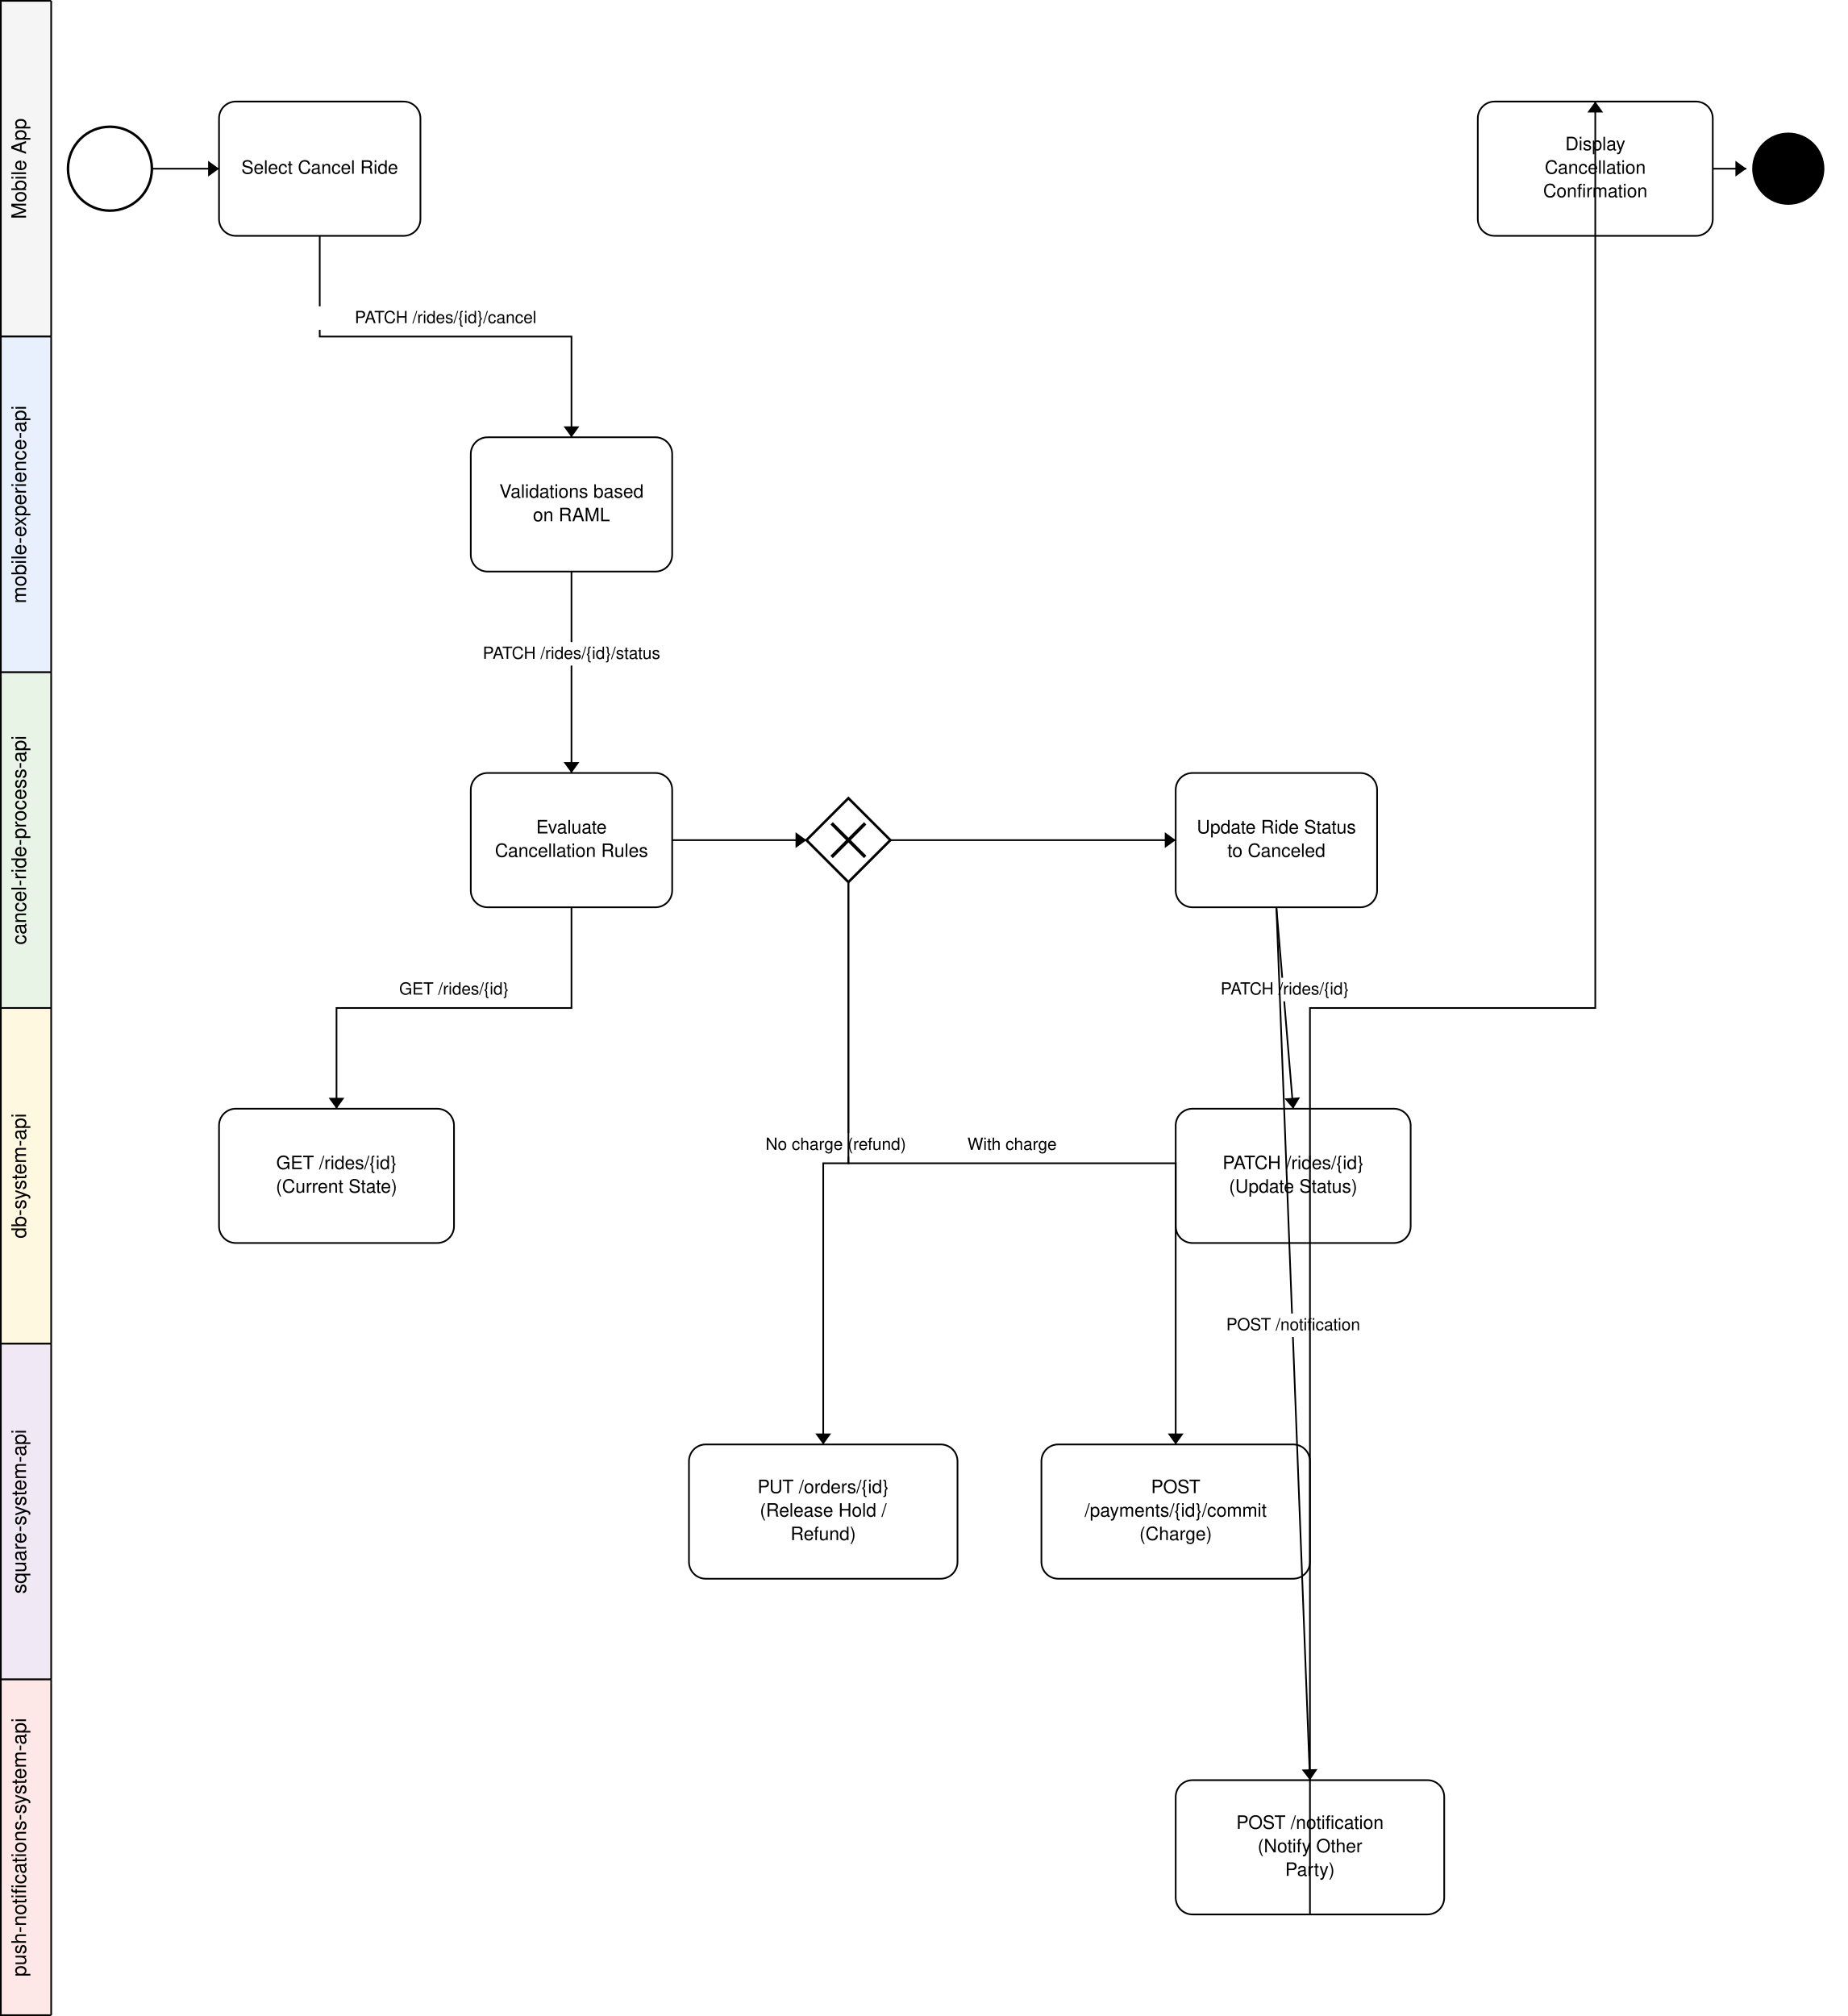
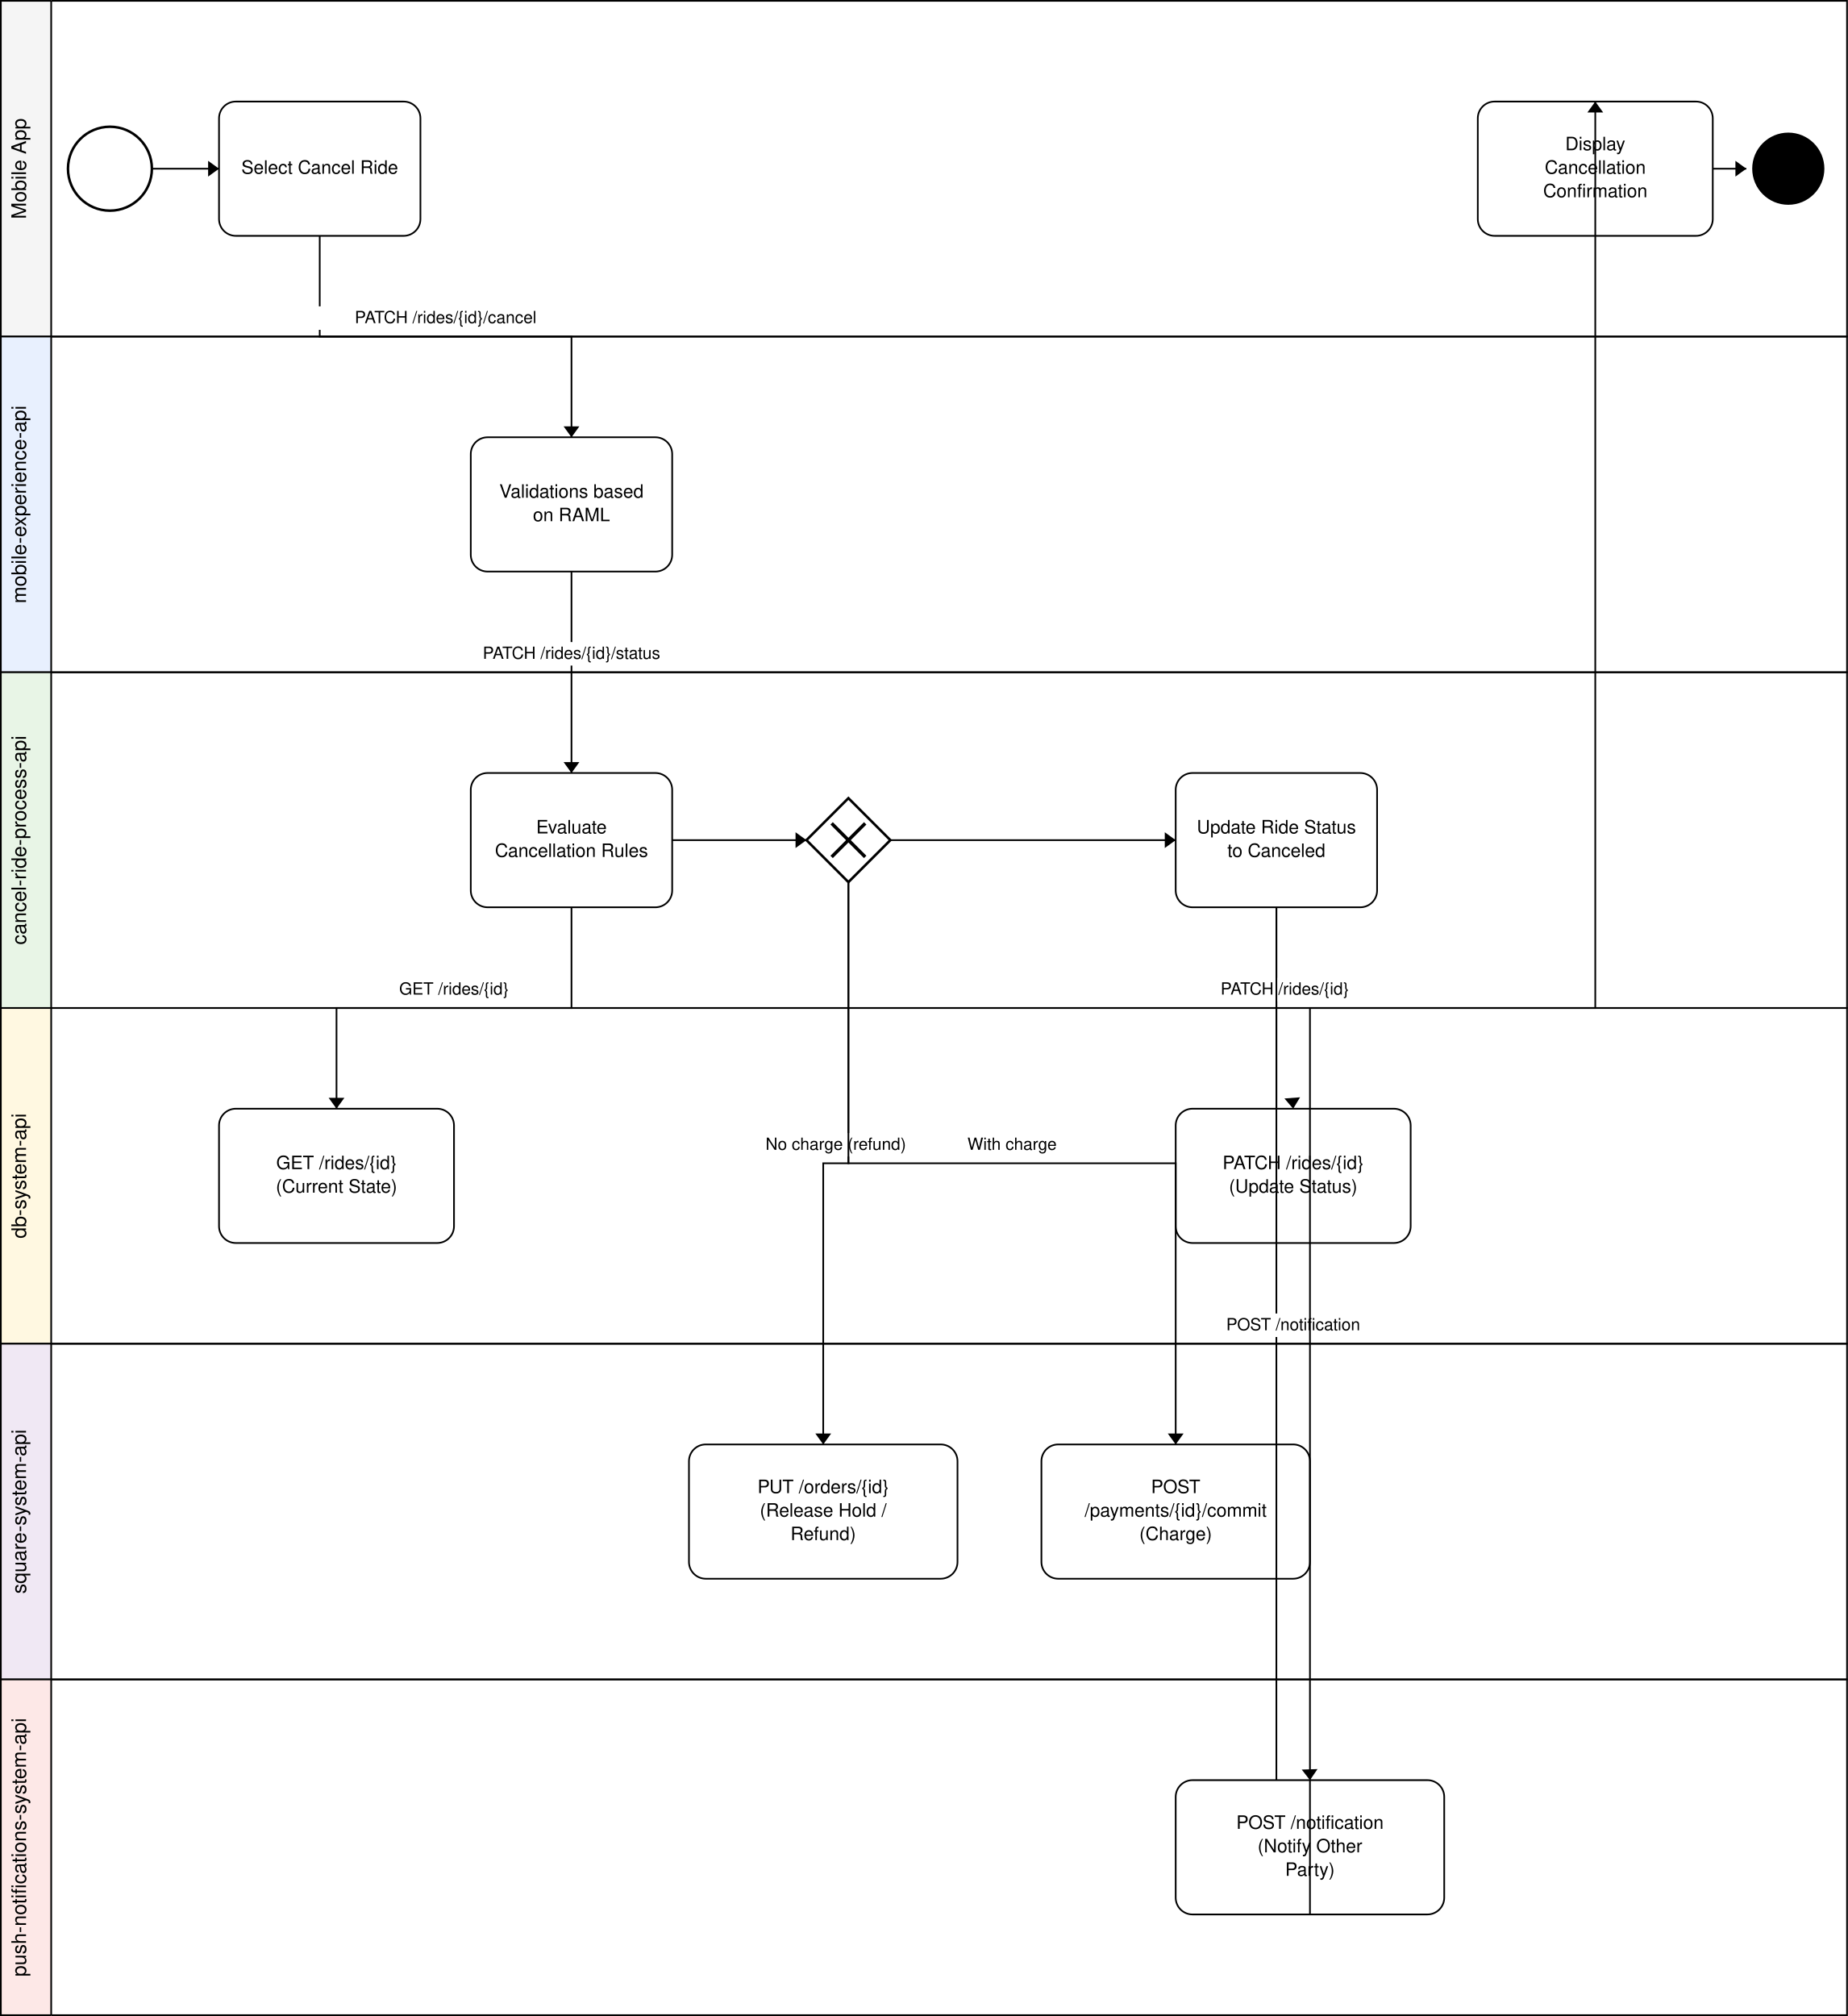
<svg xmlns="http://www.w3.org/2000/svg" version="1.1" width="1101px" height="1201px" viewBox="-0.5 -0.5 1101 1201" content="&lt;mxfile host=&quot;app.diagrams.net&quot; agent=&quot;RideXpress-docs&quot; version=&quot;24.5.3&quot; type=&quot;github&quot;&gt;   &lt;diagram name=&quot;Ride Cancellation Flow&quot; id=&quot;diagram-01&quot;&gt;     &lt;mxGraphModel dx=&quot;1652&quot; dy=&quot;1400&quot; grid=&quot;1&quot; gridSize=&quot;10&quot; guides=&quot;1&quot; tooltips=&quot;1&quot; connect=&quot;1&quot; arrows=&quot;1&quot; fold=&quot;1&quot; page=&quot;1&quot; pageScale=&quot;1&quot; pageWidth=&quot;1100&quot; pageHeight=&quot;1200&quot; math=&quot;0&quot; shadow=&quot;0&quot;&gt;       &lt;root&gt;         &lt;mxCell id=&quot;0&quot; /&gt;         &lt;mxCell id=&quot;1&quot; parent=&quot;0&quot; /&gt;         &lt;mxCell id=&quot;L1&quot; value=&quot;Mobile App&quot; style=&quot;swimlane;horizontal=0;whiteSpace=wrap;html=1;&quot; parent=&quot;1&quot; vertex=&quot;1&quot;&gt;           &lt;mxGeometry y=&quot;0&quot; width=&quot;1100&quot; height=&quot;200&quot; as=&quot;geometry&quot; /&gt;         &lt;/mxCell&gt;         &lt;mxCell id=&quot;L2&quot; value=&quot;mobile-experience-api&quot; style=&quot;swimlane;horizontal=0;whiteSpace=wrap;html=1;&quot; parent=&quot;1&quot; vertex=&quot;1&quot;&gt;           &lt;mxGeometry y=&quot;200&quot; width=&quot;1100&quot; height=&quot;200&quot; as=&quot;geometry&quot; /&gt;         &lt;/mxCell&gt;         &lt;mxCell id=&quot;L3&quot; value=&quot;cancel-ride-process-api&quot; style=&quot;swimlane;horizontal=0;whiteSpace=wrap;html=1;&quot; parent=&quot;1&quot; vertex=&quot;1&quot;&gt;           &lt;mxGeometry y=&quot;400&quot; width=&quot;1100&quot; height=&quot;200&quot; as=&quot;geometry&quot; /&gt;         &lt;/mxCell&gt;         &lt;mxCell id=&quot;L4&quot; value=&quot;db-system-api&quot; style=&quot;swimlane;horizontal=0;whiteSpace=wrap;html=1;&quot; parent=&quot;1&quot; vertex=&quot;1&quot;&gt;           &lt;mxGeometry y=&quot;600&quot; width=&quot;1100&quot; height=&quot;200&quot; as=&quot;geometry&quot; /&gt;         &lt;/mxCell&gt;         &lt;mxCell id=&quot;L5&quot; value=&quot;square-system-api&quot; style=&quot;swimlane;horizontal=0;whiteSpace=wrap;html=1;&quot; parent=&quot;1&quot; vertex=&quot;1&quot;&gt;           &lt;mxGeometry y=&quot;800&quot; width=&quot;1100&quot; height=&quot;200&quot; as=&quot;geometry&quot; /&gt;         &lt;/mxCell&gt;         &lt;mxCell id=&quot;L6&quot; value=&quot;push-notifications-system-api&quot; style=&quot;swimlane;horizontal=0;whiteSpace=wrap;html=1;&quot; parent=&quot;1&quot; vertex=&quot;1&quot;&gt;           &lt;mxGeometry y=&quot;1000&quot; width=&quot;1100&quot; height=&quot;200&quot; as=&quot;geometry&quot; /&gt;         &lt;/mxCell&gt;         &lt;mxCell id=&quot;start&quot; style=&quot;points=[[0.145,0.145,0],[0.5,0,0],[0.855,0.145,0],[1,0.5,0],[0.855,0.855,0],[0.5,1,0],[0.145,0.855,0],[0,0.5,0]];shape=mxgraph.bpmn.event;html=1;verticalLabelPosition=bottom;labelBackgroundColor=#ffffff;verticalAlign=top;align=center;perimeter=ellipsePerimeter;outlineConnect=0;aspect=fixed;outline=standard;symbol=general;&quot; parent=&quot;L1&quot; vertex=&quot;1&quot;&gt;           &lt;mxGeometry x=&quot;40&quot; y=&quot;75&quot; width=&quot;50&quot; height=&quot;50&quot; as=&quot;geometry&quot; /&gt;         &lt;/mxCell&gt;         &lt;mxCell id=&quot;t1&quot; value=&quot;Select Cancel Ride&quot; style=&quot;points=[[0.25,0,0],[0.5,0,0],[0.75,0,0],[1,0.25,0],[1,0.5,0],[1,0.75,0],[0.75,1,0],[0.5,1,0],[0.25,1,0],[0,0.75,0],[0,0.5,0],[0,0.25,0]];shape=mxgraph.bpmn.task;whiteSpace=wrap;rectStyle=rounded;size=10;html=1;container=1;expand=0;collapsible=0;taskMarker=abstract;&quot; parent=&quot;L1&quot; vertex=&quot;1&quot;&gt;           &lt;mxGeometry x=&quot;130&quot; y=&quot;60&quot; width=&quot;120&quot; height=&quot;80&quot; as=&quot;geometry&quot; /&gt;         &lt;/mxCell&gt;         &lt;mxCell id=&quot;t_conf&quot; value=&quot;Display Cancellation Confirmation&quot; style=&quot;points=[[0.25,0,0],[0.5,0,0],[0.75,0,0],[1,0.25,0],[1,0.5,0],[1,0.75,0],[0.75,1,0],[0.5,1,0],[0.25,1,0],[0,0.75,0],[0,0.5,0],[0,0.25,0]];shape=mxgraph.bpmn.task;whiteSpace=wrap;rectStyle=rounded;size=10;html=1;container=1;expand=0;collapsible=0;taskMarker=abstract;&quot; parent=&quot;L1&quot; vertex=&quot;1&quot;&gt;           &lt;mxGeometry x=&quot;880&quot; y=&quot;60&quot; width=&quot;140&quot; height=&quot;80&quot; as=&quot;geometry&quot; /&gt;         &lt;/mxCell&gt;         &lt;mxCell id=&quot;end&quot; style=&quot;ellipse;whiteSpace=wrap;html=1;aspect=fixed;fillColor=#000000;&quot; parent=&quot;L1&quot; vertex=&quot;1&quot;&gt;           &lt;mxGeometry x=&quot;1040&quot; y=&quot;75&quot; width=&quot;50&quot; height=&quot;50&quot; as=&quot;geometry&quot; /&gt;         &lt;/mxCell&gt;         &lt;mxCell id=&quot;t2&quot; value=&quot;Validations based on RAML&quot; style=&quot;points=[[0.25,0,0],[0.5,0,0],[0.75,0,0],[1,0.25,0],[1,0.5,0],[1,0.75,0],[0.75,1,0],[0.5,1,0],[0.25,1,0],[0,0.75,0],[0,0.5,0],[0,0.25,0]];shape=mxgraph.bpmn.task;whiteSpace=wrap;rectStyle=rounded;size=10;html=1;container=1;expand=0;collapsible=0;taskMarker=abstract;&quot; parent=&quot;L2&quot; vertex=&quot;1&quot;&gt;           &lt;mxGeometry x=&quot;280&quot; y=&quot;60&quot; width=&quot;120&quot; height=&quot;80&quot; as=&quot;geometry&quot; /&gt;         &lt;/mxCell&gt;         &lt;mxCell id=&quot;t3&quot; value=&quot;Evaluate Cancellation Rules&quot; style=&quot;points=[[0.25,0,0],[0.5,0,0],[0.75,0,0],[1,0.25,0],[1,0.5,0],[1,0.75,0],[0.75,1,0],[0.5,1,0],[0.25,1,0],[0,0.75,0],[0,0.5,0],[0,0.25,0]];shape=mxgraph.bpmn.task;whiteSpace=wrap;rectStyle=rounded;size=10;html=1;container=1;expand=0;collapsible=0;taskMarker=abstract;&quot; parent=&quot;L3&quot; vertex=&quot;1&quot;&gt;           &lt;mxGeometry x=&quot;280&quot; y=&quot;60&quot; width=&quot;120&quot; height=&quot;80&quot; as=&quot;geometry&quot; /&gt;         &lt;/mxCell&gt;         &lt;mxCell id=&quot;t3b&quot; value=&quot;Update Ride Status to Canceled&quot; style=&quot;points=[[0.25,0,0],[0.5,0,0],[0.75,0,0],[1,0.25,0],[1,0.5,0],[1,0.75,0],[0.75,1,0],[0.5,1,0],[0.25,1,0],[0,0.75,0],[0,0.5,0],[0,0.25,0]];shape=mxgraph.bpmn.task;whiteSpace=wrap;rectStyle=rounded;size=10;html=1;container=1;expand=0;collapsible=0;taskMarker=abstract;&quot; parent=&quot;L3&quot; vertex=&quot;1&quot;&gt;           &lt;mxGeometry x=&quot;700&quot; y=&quot;60&quot; width=&quot;120&quot; height=&quot;80&quot; as=&quot;geometry&quot; /&gt;         &lt;/mxCell&gt;         &lt;mxCell id=&quot;t4&quot; value=&quot;GET /rides/{id} (Current State)&quot; style=&quot;points=[[0.25,0,0],[0.5,0,0],[0.75,0,0],[1,0.25,0],[1,0.5,0],[1,0.75,0],[0.75,1,0],[0.5,1,0],[0.25,1,0],[0,0.75,0],[0,0.5,0],[0,0.25,0]];shape=mxgraph.bpmn.task;whiteSpace=wrap;rectStyle=rounded;size=10;html=1;container=1;expand=0;collapsible=0;taskMarker=abstract;&quot; parent=&quot;L4&quot; vertex=&quot;1&quot;&gt;           &lt;mxGeometry x=&quot;130&quot; y=&quot;60&quot; width=&quot;140&quot; height=&quot;80&quot; as=&quot;geometry&quot; /&gt;         &lt;/mxCell&gt;         &lt;mxCell id=&quot;t4b&quot; value=&quot;PATCH /rides/{id} (Update Status)&quot; style=&quot;points=[[0.25,0,0],[0.5,0,0],[0.75,0,0],[1,0.25,0],[1,0.5,0],[1,0.75,0],[0.75,1,0],[0.5,1,0],[0.25,1,0],[0,0.75,0],[0,0.5,0],[0,0.25,0]];shape=mxgraph.bpmn.task;whiteSpace=wrap;rectStyle=rounded;size=10;html=1;container=1;expand=0;collapsible=0;taskMarker=abstract;&quot; parent=&quot;L4&quot; vertex=&quot;1&quot;&gt;           &lt;mxGeometry x=&quot;700&quot; y=&quot;60&quot; width=&quot;140&quot; height=&quot;80&quot; as=&quot;geometry&quot; /&gt;         &lt;/mxCell&gt;         &lt;mxCell id=&quot;gw1&quot; value=&quot;Charge?&quot; style=&quot;points=[[0.25,0,0],[0.5,0,0],[0.75,0,0],[1,0.25,0],[1,0.5,0],[1,0.75,0],[0.75,1,0],[0.5,1,0],[0.25,1,0],[0,0.75,0],[0,0.5,0],[0,0.25,0]];shape=mxgraph.bpmn.gateway2;html=1;verticalLabelPosition=bottom;labelBackgroundColor=#ffffff;verticalAlign=top;align=center;perimeter=rhombusPerimeter;outlineConnect=0;outline=exclusive;symbol=exclusive;&quot; parent=&quot;L3&quot; vertex=&quot;1&quot;&gt;           &lt;mxGeometry x=&quot;480&quot; y=&quot;75&quot; width=&quot;50&quot; height=&quot;50&quot; as=&quot;geometry&quot; /&gt;         &lt;/mxCell&gt;         &lt;mxCell id=&quot;t5a&quot; value=&quot;PUT /orders/{id} (Release Hold / Refund)&quot; style=&quot;points=[[0.25,0,0],[0.5,0,0],[0.75,0,0],[1,0.25,0],[1,0.5,0],[1,0.75,0],[0.75,1,0],[0.5,1,0],[0.25,1,0],[0,0.75,0],[0,0.5,0],[0,0.25,0]];shape=mxgraph.bpmn.task;whiteSpace=wrap;rectStyle=rounded;size=10;html=1;container=1;expand=0;collapsible=0;taskMarker=abstract;&quot; parent=&quot;L5&quot; vertex=&quot;1&quot;&gt;           &lt;mxGeometry x=&quot;410&quot; y=&quot;60&quot; width=&quot;160&quot; height=&quot;80&quot; as=&quot;geometry&quot; /&gt;         &lt;/mxCell&gt;         &lt;mxCell id=&quot;t5b&quot; value=&quot;POST /payments/{id}/commit (Charge)&quot; style=&quot;points=[[0.25,0,0],[0.5,0,0],[0.75,0,0],[1,0.25,0],[1,0.5,0],[1,0.75,0],[0.75,1,0],[0.5,1,0],[0.25,1,0],[0,0.75,0],[0,0.5,0],[0,0.25,0]];shape=mxgraph.bpmn.task;whiteSpace=wrap;rectStyle=rounded;size=10;html=1;container=1;expand=0;collapsible=0;taskMarker=abstract;&quot; parent=&quot;L5&quot; vertex=&quot;1&quot;&gt;           &lt;mxGeometry x=&quot;620&quot; y=&quot;60&quot; width=&quot;160&quot; height=&quot;80&quot; as=&quot;geometry&quot; /&gt;         &lt;/mxCell&gt;         &lt;mxCell id=&quot;t6&quot; value=&quot;POST /notification (Notify Other Party)&quot; style=&quot;points=[[0.25,0,0],[0.5,0,0],[0.75,0,0],[1,0.25,0],[1,0.5,0],[1,0.75,0],[0.75,1,0],[0.5,1,0],[0.25,1,0],[0,0.75,0],[0,0.5,0],[0,0.25,0]];shape=mxgraph.bpmn.task;whiteSpace=wrap;rectStyle=rounded;size=10;html=1;container=1;expand=0;collapsible=0;taskMarker=abstract;&quot; parent=&quot;L6&quot; vertex=&quot;1&quot;&gt;           &lt;mxGeometry x=&quot;700&quot; y=&quot;60&quot; width=&quot;160&quot; height=&quot;80&quot; as=&quot;geometry&quot; /&gt;         &lt;/mxCell&gt;         &lt;mxCell id=&quot;e1&quot; style=&quot;edgeStyle=orthogonalEdgeStyle;rounded=0;orthogonalLoop=1;jettySize=auto;html=1;&quot; parent=&quot;1&quot; edge=&quot;1&quot; source=&quot;start&quot; target=&quot;t1&quot;&gt;           &lt;mxGeometry relative=&quot;1&quot; as=&quot;geometry&quot; /&gt;         &lt;/mxCell&gt;         &lt;mxCell id=&quot;e2&quot; style=&quot;edgeStyle=orthogonalEdgeStyle;rounded=0;orthogonalLoop=1;jettySize=auto;html=1;&quot; parent=&quot;1&quot; edge=&quot;1&quot; source=&quot;t1&quot; target=&quot;t2&quot;&gt;           &lt;mxGeometry relative=&quot;1&quot; as=&quot;geometry&quot; /&gt;         &lt;/mxCell&gt;         &lt;mxCell id=&quot;e2_l&quot; value=&quot;PATCH /rides/{id}/cancel&quot; style=&quot;edgeLabel;html=1;align=center;verticalAlign=middle;resizable=0;points=[];&quot; parent=&quot;e2&quot; vertex=&quot;1&quot;&gt;           &lt;mxGeometry relative=&quot;1&quot; as=&quot;geometry&quot; /&gt;             &lt;mxPoint as=&quot;offset&quot; /&gt;         &lt;/mxCell&gt;         &lt;mxCell id=&quot;e3&quot; style=&quot;edgeStyle=orthogonalEdgeStyle;rounded=0;orthogonalLoop=1;jettySize=auto;html=1;&quot; parent=&quot;1&quot; edge=&quot;1&quot; source=&quot;t2&quot; target=&quot;t3&quot;&gt;           &lt;mxGeometry relative=&quot;1&quot; as=&quot;geometry&quot; /&gt;         &lt;/mxCell&gt;         &lt;mxCell id=&quot;e3_l&quot; value=&quot;PATCH /rides/{id}/status&quot; style=&quot;edgeLabel;html=1;align=center;verticalAlign=middle;resizable=0;points=[];&quot; parent=&quot;e3&quot; vertex=&quot;1&quot;&gt;           &lt;mxGeometry relative=&quot;1&quot; as=&quot;geometry&quot; /&gt;             &lt;mxPoint as=&quot;offset&quot; /&gt;         &lt;/mxCell&gt;         &lt;mxCell id=&quot;e_db1&quot; style=&quot;edgeStyle=orthogonalEdgeStyle;rounded=0;orthogonalLoop=1;jettySize=auto;html=1;&quot; parent=&quot;1&quot; edge=&quot;1&quot; source=&quot;t3&quot; target=&quot;t4&quot;&gt;           &lt;mxGeometry relative=&quot;1&quot; as=&quot;geometry&quot; /&gt;         &lt;/mxCell&gt;         &lt;mxCell id=&quot;e_db1_l&quot; value=&quot;GET /rides/{id}&quot; style=&quot;edgeLabel;html=1;align=center;verticalAlign=middle;resizable=0;points=[];&quot; parent=&quot;e_db1&quot; vertex=&quot;1&quot;&gt;           &lt;mxGeometry relative=&quot;1&quot; as=&quot;geometry&quot; /&gt;             &lt;mxPoint as=&quot;offset&quot; /&gt;         &lt;/mxCell&gt;         &lt;mxCell id=&quot;e_gw&quot; style=&quot;edgeStyle=orthogonalEdgeStyle;rounded=0;orthogonalLoop=1;jettySize=auto;html=1;&quot; parent=&quot;1&quot; edge=&quot;1&quot; source=&quot;t3&quot; target=&quot;gw1&quot;&gt;           &lt;mxGeometry relative=&quot;1&quot; as=&quot;geometry&quot; /&gt;         &lt;/mxCell&gt;         &lt;mxCell id=&quot;e_no&quot; style=&quot;edgeStyle=orthogonalEdgeStyle;rounded=0;orthogonalLoop=1;jettySize=auto;html=1;&quot; parent=&quot;1&quot; edge=&quot;1&quot; source=&quot;gw1&quot; target=&quot;t5a&quot;&gt;           &lt;mxGeometry relative=&quot;1&quot; as=&quot;geometry&quot; /&gt;         &lt;/mxCell&gt;         &lt;mxCell id=&quot;e_no_l&quot; value=&quot;No charge (refund)&quot; style=&quot;edgeLabel;html=1;align=center;verticalAlign=middle;resizable=0;points=[];&quot; parent=&quot;e_no&quot; vertex=&quot;1&quot;&gt;           &lt;mxGeometry relative=&quot;1&quot; as=&quot;geometry&quot; /&gt;             &lt;mxPoint as=&quot;offset&quot; /&gt;         &lt;/mxCell&gt;         &lt;mxCell id=&quot;e_yes&quot; style=&quot;edgeStyle=orthogonalEdgeStyle;rounded=0;orthogonalLoop=1;jettySize=auto;html=1;&quot; parent=&quot;1&quot; edge=&quot;1&quot; source=&quot;gw1&quot; target=&quot;t5b&quot;&gt;           &lt;mxGeometry relative=&quot;1&quot; as=&quot;geometry&quot; /&gt;         &lt;/mxCell&gt;         &lt;mxCell id=&quot;e_yes_l&quot; value=&quot;With charge&quot; style=&quot;edgeLabel;html=1;align=center;verticalAlign=middle;resizable=0;points=[];&quot; parent=&quot;e_yes&quot; vertex=&quot;1&quot;&gt;           &lt;mxGeometry relative=&quot;1&quot; as=&quot;geometry&quot; /&gt;             &lt;mxPoint as=&quot;offset&quot; /&gt;         &lt;/mxCell&gt;         &lt;mxCell id=&quot;e_upd&quot; style=&quot;edgeStyle=orthogonalEdgeStyle;rounded=0;orthogonalLoop=1;jettySize=auto;html=1;&quot; parent=&quot;1&quot; edge=&quot;1&quot; source=&quot;gw1&quot; target=&quot;t3b&quot;&gt;           &lt;mxGeometry relative=&quot;1&quot; as=&quot;geometry&quot; /&gt;         &lt;/mxCell&gt;         &lt;mxCell id=&quot;e_upd2&quot; style=&quot;edgeStyle=orthogonalEdgeStyle;rounded=0;orthogonalLoop=1;jettySize=auto;html=1;&quot; parent=&quot;1&quot; edge=&quot;1&quot; source=&quot;t3b&quot; target=&quot;t4b&quot;&gt;           &lt;mxGeometry relative=&quot;1&quot; as=&quot;geometry&quot; /&gt;         &lt;/mxCell&gt;         &lt;mxCell id=&quot;e_upd2_l&quot; value=&quot;PATCH /rides/{id}&quot; style=&quot;edgeLabel;html=1;align=center;verticalAlign=middle;resizable=0;points=[];&quot; parent=&quot;e_upd2&quot; vertex=&quot;1&quot;&gt;           &lt;mxGeometry relative=&quot;1&quot; as=&quot;geometry&quot; /&gt;             &lt;mxPoint as=&quot;offset&quot; /&gt;         &lt;/mxCell&gt;         &lt;mxCell id=&quot;e_notify&quot; style=&quot;edgeStyle=orthogonalEdgeStyle;rounded=0;orthogonalLoop=1;jettySize=auto;html=1;&quot; parent=&quot;1&quot; edge=&quot;1&quot; source=&quot;t3b&quot; target=&quot;t6&quot;&gt;           &lt;mxGeometry relative=&quot;1&quot; as=&quot;geometry&quot; /&gt;         &lt;/mxCell&gt;         &lt;mxCell id=&quot;e_notify_l&quot; value=&quot;POST /notification&quot; style=&quot;edgeLabel;html=1;align=center;verticalAlign=middle;resizable=0;points=[];&quot; parent=&quot;e_notify&quot; vertex=&quot;1&quot;&gt;           &lt;mxGeometry relative=&quot;1&quot; as=&quot;geometry&quot; /&gt;             &lt;mxPoint as=&quot;offset&quot; /&gt;         &lt;/mxCell&gt;         &lt;mxCell id=&quot;e_conf&quot; style=&quot;edgeStyle=orthogonalEdgeStyle;rounded=0;orthogonalLoop=1;jettySize=auto;html=1;&quot; parent=&quot;1&quot; edge=&quot;1&quot; source=&quot;t6&quot; target=&quot;t_conf&quot;&gt;           &lt;mxGeometry relative=&quot;1&quot; as=&quot;geometry&quot; /&gt;         &lt;/mxCell&gt;         &lt;mxCell id=&quot;e_end&quot; style=&quot;edgeStyle=orthogonalEdgeStyle;rounded=0;orthogonalLoop=1;jettySize=auto;html=1;&quot; parent=&quot;1&quot; edge=&quot;1&quot; source=&quot;t_conf&quot; target=&quot;end&quot;&gt;           &lt;mxGeometry relative=&quot;1&quot; as=&quot;geometry&quot; /&gt;         &lt;/mxCell&gt;       &lt;/root&gt;     &lt;/mxGraphModel&gt;   &lt;/diagram&gt; &lt;/mxfile&gt;" style="background-color: rgb(255, 255, 255);">
  <defs />
  <g>
    <path d="M 30 0 L 0 0 L 0 200 L 30 200" fill="#f5f5f5" stroke="rgb(0, 0, 0)" stroke-miterlimit="10" pointer-events="all" />
-     <path d="30 0 L 1100 0 L 1100 200 L 30 200" fill="none" stroke="rgb(0, 0, 0)" stroke-miterlimit="10" pointer-events="none" />
+     <path d="M 30 0 L 1100 0 L 1100 200 L 30 200" fill="none" stroke="rgb(0, 0, 0)" stroke-miterlimit="10" pointer-events="none" />
    <path d="M 30 0 L 30 200" fill="none" stroke="rgb(0, 0, 0)" stroke-miterlimit="10" pointer-events="none" />
    <g transform="translate(15,100)">
      <text text-anchor="middle" font-family="Helvetica" font-size="12" transform="rotate(-90)" fill="rgb(0,0,0)">Mobile App</text>
    </g>
    <path d="M 30 200 L 0 200 L 0 400 L 30 400" fill="#e8f0fe" stroke="rgb(0, 0, 0)" stroke-miterlimit="10" pointer-events="all" />
-     <path d="30 200 L 1100 200 L 1100 400 L 30 400" fill="none" stroke="rgb(0, 0, 0)" stroke-miterlimit="10" pointer-events="none" />
+     <path d="M 30 200 L 1100 200 L 1100 400 L 30 400" fill="none" stroke="rgb(0, 0, 0)" stroke-miterlimit="10" pointer-events="none" />
    <path d="M 30 200 L 30 400" fill="none" stroke="rgb(0, 0, 0)" stroke-miterlimit="10" pointer-events="none" />
    <g transform="translate(15,300)">
      <text text-anchor="middle" font-family="Helvetica" font-size="12" transform="rotate(-90)" fill="rgb(0,0,0)">mobile-experience-api</text>
    </g>
    <path d="M 30 400 L 0 400 L 0 600 L 30 600" fill="#e8f5e6" stroke="rgb(0, 0, 0)" stroke-miterlimit="10" pointer-events="all" />
-     <path d="30 400 L 1100 400 L 1100 600 L 30 600" fill="none" stroke="rgb(0, 0, 0)" stroke-miterlimit="10" pointer-events="none" />
+     <path d="M 30 400 L 1100 400 L 1100 600 L 30 600" fill="none" stroke="rgb(0, 0, 0)" stroke-miterlimit="10" pointer-events="none" />
    <path d="M 30 400 L 30 600" fill="none" stroke="rgb(0, 0, 0)" stroke-miterlimit="10" pointer-events="none" />
    <g transform="translate(15,500)">
      <text text-anchor="middle" font-family="Helvetica" font-size="12" transform="rotate(-90)" fill="rgb(0,0,0)">cancel-ride-process-api</text>
    </g>
    <path d="M 30 600 L 0 600 L 0 800 L 30 800" fill="#fff8e1" stroke="rgb(0, 0, 0)" stroke-miterlimit="10" pointer-events="all" />
-     <path d="30 600 L 1100 600 L 1100 800 L 30 800" fill="none" stroke="rgb(0, 0, 0)" stroke-miterlimit="10" pointer-events="none" />
+     <path d="M 30 600 L 1100 600 L 1100 800 L 30 800" fill="none" stroke="rgb(0, 0, 0)" stroke-miterlimit="10" pointer-events="none" />
    <path d="M 30 600 L 30 800" fill="none" stroke="rgb(0, 0, 0)" stroke-miterlimit="10" pointer-events="none" />
    <g transform="translate(15,700)">
      <text text-anchor="middle" font-family="Helvetica" font-size="12" transform="rotate(-90)" fill="rgb(0,0,0)">db-system-api</text>
    </g>
    <path d="M 30 800 L 0 800 L 0 1000 L 30 1000" fill="#f0e8f4" stroke="rgb(0, 0, 0)" stroke-miterlimit="10" pointer-events="all" />
-     <path d="30 800 L 1100 800 L 1100 1000 L 30 1000" fill="none" stroke="rgb(0, 0, 0)" stroke-miterlimit="10" pointer-events="none" />
+     <path d="M 30 800 L 1100 800 L 1100 1000 L 30 1000" fill="none" stroke="rgb(0, 0, 0)" stroke-miterlimit="10" pointer-events="none" />
    <path d="M 30 800 L 30 1000" fill="none" stroke="rgb(0, 0, 0)" stroke-miterlimit="10" pointer-events="none" />
    <g transform="translate(15,900)">
      <text text-anchor="middle" font-family="Helvetica" font-size="12" transform="rotate(-90)" fill="rgb(0,0,0)">square-system-api</text>
    </g>
    <path d="M 30 1000 L 0 1000 L 0 1200 L 30 1200" fill="#fde8e7" stroke="rgb(0, 0, 0)" stroke-miterlimit="10" pointer-events="all" />
-     <path d="30 1000 L 1100 1000 L 1100 1200 L 30 1200" fill="none" stroke="rgb(0, 0, 0)" stroke-miterlimit="10" pointer-events="none" />
+     <path d="M 30 1000 L 1100 1000 L 1100 1200 L 30 1200" fill="none" stroke="rgb(0, 0, 0)" stroke-miterlimit="10" pointer-events="none" />
    <path d="M 30 1000 L 30 1200" fill="none" stroke="rgb(0, 0, 0)" stroke-miterlimit="10" pointer-events="none" />
    <g transform="translate(15,1100)">
      <text text-anchor="middle" font-family="Helvetica" font-size="12" transform="rotate(-90)" fill="rgb(0,0,0)">push-notifications-system-api</text>
    </g>
    <ellipse cx="65" cy="100" rx="25" ry="25" fill="rgb(255, 255, 255)" stroke="rgb(0, 0, 0)" stroke-width="1.5" pointer-events="all" />
    <rect x="130" y="60" width="120" height="80" rx="10" ry="10" fill="rgb(255, 255, 255)" stroke="rgb(0, 0, 0)" stroke-miterlimit="10" pointer-events="all" />
    <text x="190" y="103" text-anchor="middle" font-family="Helvetica" font-size="11" fill="rgb(0,0,0)">Select Cancel Ride</text>
    <rect x="880" y="60" width="140" height="80" rx="10" ry="10" fill="rgb(255, 255, 255)" stroke="rgb(0, 0, 0)" stroke-miterlimit="10" pointer-events="all" />
    <text x="950" y="89" text-anchor="middle" font-family="Helvetica" font-size="11" fill="rgb(0,0,0)">Display</text>
    <text x="950" y="103" text-anchor="middle" font-family="Helvetica" font-size="11" fill="rgb(0,0,0)">Cancellation</text>
    <text x="950" y="117" text-anchor="middle" font-family="Helvetica" font-size="11" fill="rgb(0,0,0)">Confirmation</text>
    <ellipse cx="1065" cy="100" rx="20" ry="20" fill="rgb(0, 0, 0)" stroke="rgb(0, 0, 0)" stroke-width="3" pointer-events="all" />
    <rect x="280" y="260" width="120" height="80" rx="10" ry="10" fill="rgb(255, 255, 255)" stroke="rgb(0, 0, 0)" stroke-miterlimit="10" pointer-events="all" />
    <text x="340" y="296" text-anchor="middle" font-family="Helvetica" font-size="11" fill="rgb(0,0,0)">Validations based</text>
    <text x="340" y="310" text-anchor="middle" font-family="Helvetica" font-size="11" fill="rgb(0,0,0)">on RAML</text>
    <rect x="280" y="460" width="120" height="80" rx="10" ry="10" fill="rgb(255, 255, 255)" stroke="rgb(0, 0, 0)" stroke-miterlimit="10" pointer-events="all" />
    <text x="340" y="496" text-anchor="middle" font-family="Helvetica" font-size="11" fill="rgb(0,0,0)">Evaluate</text>
    <text x="340" y="510" text-anchor="middle" font-family="Helvetica" font-size="11" fill="rgb(0,0,0)">Cancellation Rules</text>
    <rect x="700" y="460" width="120" height="80" rx="10" ry="10" fill="rgb(255, 255, 255)" stroke="rgb(0, 0, 0)" stroke-miterlimit="10" pointer-events="all" />
    <text x="760" y="496" text-anchor="middle" font-family="Helvetica" font-size="11" fill="rgb(0,0,0)">Update Ride Status</text>
    <text x="760" y="510" text-anchor="middle" font-family="Helvetica" font-size="11" fill="rgb(0,0,0)">to Canceled</text>
    <rect x="130" y="660" width="140" height="80" rx="10" ry="10" fill="rgb(255, 255, 255)" stroke="rgb(0, 0, 0)" stroke-miterlimit="10" pointer-events="all" />
    <text x="200" y="696" text-anchor="middle" font-family="Helvetica" font-size="11" fill="rgb(0,0,0)">GET /rides/{id}</text>
    <text x="200" y="710" text-anchor="middle" font-family="Helvetica" font-size="11" fill="rgb(0,0,0)">(Current State)</text>
    <rect x="700" y="660" width="140" height="80" rx="10" ry="10" fill="rgb(255, 255, 255)" stroke="rgb(0, 0, 0)" stroke-miterlimit="10" pointer-events="all" />
    <text x="770" y="696" text-anchor="middle" font-family="Helvetica" font-size="11" fill="rgb(0,0,0)">PATCH /rides/{id}</text>
    <text x="770" y="710" text-anchor="middle" font-family="Helvetica" font-size="11" fill="rgb(0,0,0)">(Update Status)</text>
    <polygon points="505,475 530,500 505,525 480,500" fill="rgb(255, 255, 255)" stroke="rgb(0, 0, 0)" stroke-width="1.5" pointer-events="all" />
    <line x1="495.0" y1="490.0" x2="515.0" y2="510.0" stroke="rgb(0,0,0)" stroke-width="2" />
    <line x1="495.0" y1="510.0" x2="515.0" y2="490.0" stroke="rgb(0,0,0)" stroke-width="2" />
    <rect x="410" y="860" width="160" height="80" rx="10" ry="10" fill="rgb(255, 255, 255)" stroke="rgb(0, 0, 0)" stroke-miterlimit="10" pointer-events="all" />
    <text x="490" y="889" text-anchor="middle" font-family="Helvetica" font-size="11" fill="rgb(0,0,0)">PUT /orders/{id}</text>
    <text x="490" y="903" text-anchor="middle" font-family="Helvetica" font-size="11" fill="rgb(0,0,0)">(Release Hold /</text>
    <text x="490" y="917" text-anchor="middle" font-family="Helvetica" font-size="11" fill="rgb(0,0,0)">Refund)</text>
    <rect x="620" y="860" width="160" height="80" rx="10" ry="10" fill="rgb(255, 255, 255)" stroke="rgb(0, 0, 0)" stroke-miterlimit="10" pointer-events="all" />
    <text x="700" y="889" text-anchor="middle" font-family="Helvetica" font-size="11" fill="rgb(0,0,0)">POST</text>
    <text x="700" y="903" text-anchor="middle" font-family="Helvetica" font-size="11" fill="rgb(0,0,0)">/payments/{id}/commit</text>
    <text x="700" y="917" text-anchor="middle" font-family="Helvetica" font-size="11" fill="rgb(0,0,0)">(Charge)</text>
    <rect x="700" y="1060" width="160" height="80" rx="10" ry="10" fill="rgb(255, 255, 255)" stroke="rgb(0, 0, 0)" stroke-miterlimit="10" pointer-events="all" />
    <text x="780" y="1089" text-anchor="middle" font-family="Helvetica" font-size="11" fill="rgb(0,0,0)">POST /notification</text>
    <text x="780" y="1103" text-anchor="middle" font-family="Helvetica" font-size="11" fill="rgb(0,0,0)">(Notify Other</text>
    <text x="780" y="1117" text-anchor="middle" font-family="Helvetica" font-size="11" fill="rgb(0,0,0)">Party)</text>
    <path d="M 90 100.0 L 130 100.0" fill="none" stroke="rgb(0, 0, 0)" stroke-miterlimit="10" pointer-events="stroke" />
    <path d="M 130 100.0 L 123.5 104.7 L 123.5 95.3 Z" fill="rgb(0,0,0)" />
    <path d="M 190.0 140 L 190.0 200.0 L 340.0 200.0 L 340.0 260" fill="none" stroke="rgb(0, 0, 0)" stroke-miterlimit="10" pointer-events="stroke" />
    <path d="M 340.0 260 L 335.3 253.5 L 344.7 253.5 Z" fill="rgb(0,0,0)" />
    <rect x="181.0" y="182.0" width="168" height="14" fill="rgb(255,255,255)" stroke="none" />
    <text x="265.0" y="192.0" text-anchor="middle" font-family="Helvetica" font-size="10" fill="rgb(0,0,0)">PATCH /rides/{id}/cancel</text>
    <path d="M 340.0 340 L 340.0 460" fill="none" stroke="rgb(0, 0, 0)" stroke-miterlimit="10" pointer-events="stroke" />
    <path d="M 340.0 460 L 335.3 453.5 L 344.7 453.5 Z" fill="rgb(0,0,0)" />
    <rect x="256.0" y="382.0" width="168" height="14" fill="rgb(255,255,255)" stroke="none" />
    <text x="340.0" y="392.0" text-anchor="middle" font-family="Helvetica" font-size="10" fill="rgb(0,0,0)">PATCH /rides/{id}/status</text>
    <path d="M 340.0 540 L 340.0 600.0 L 200.0 600.0 L 200.0 660" fill="none" stroke="rgb(0, 0, 0)" stroke-miterlimit="10" pointer-events="stroke" />
    <path d="M 200.0 660 L 195.3 653.5 L 204.7 653.5 Z" fill="rgb(0,0,0)" />
    <rect x="217.5" y="582.0" width="105" height="14" fill="rgb(255,255,255)" stroke="none" />
    <text x="270.0" y="592.0" text-anchor="middle" font-family="Helvetica" font-size="10" fill="rgb(0,0,0)">GET /rides/{id}</text>
    <path d="M 400 500.0 L 480 500.0" fill="none" stroke="rgb(0, 0, 0)" stroke-miterlimit="10" pointer-events="stroke" />
    <path d="M 480 500.0 L 473.5 504.7 L 473.5 495.3 Z" fill="rgb(0,0,0)" />
    <path d="M 505.0 525 L 505.0 692.5 L 490.0 692.5 L 490.0 860" fill="none" stroke="rgb(0, 0, 0)" stroke-miterlimit="10" pointer-events="stroke" />
    <path d="M 490.0 860 L 485.3 853.5 L 494.7 853.5 Z" fill="rgb(0,0,0)" />
    <rect x="434.5" y="674.5" width="126" height="14" fill="rgb(255,255,255)" stroke="none" />
    <text x="497.5" y="684.5" text-anchor="middle" font-family="Helvetica" font-size="10" fill="rgb(0,0,0)">No charge (refund)</text>
    <path d="M 505.0 525 L 505.0 692.5 L 700.0 692.5 L 700.0 860" fill="none" stroke="rgb(0, 0, 0)" stroke-miterlimit="10" pointer-events="stroke" />
    <path d="M 700.0 860 L 695.3 853.5 L 704.7 853.5 Z" fill="rgb(0,0,0)" />
    <rect x="564.0" y="674.5" width="77" height="14" fill="rgb(255,255,255)" stroke="none" />
    <text x="602.5" y="684.5" text-anchor="middle" font-family="Helvetica" font-size="10" fill="rgb(0,0,0)">With charge</text>
    <path d="M 530 500.0 L 700 500.0" fill="none" stroke="rgb(0, 0, 0)" stroke-miterlimit="10" pointer-events="stroke" />
    <path d="M 700 500.0 L 693.5 504.7 L 693.5 495.3 Z" fill="rgb(0,0,0)" />
-     <path d="M 760.0 540 L 770.0 660" fill="none" stroke="rgb(0, 0, 0)" stroke-miterlimit="10" pointer-events="stroke" />
+     <path d="M 760 540 L 760 660" fill="none" stroke="rgb(0, 0, 0)" stroke-miterlimit="10" pointer-events="stroke" />
    <path d="M 770.0 660 L 764.8 653.9 L 774.1 653.2 Z" fill="rgb(0,0,0)" />
    <rect x="705.5" y="582.0" width="119" height="14" fill="rgb(255,255,255)" stroke="none" />
    <text x="765.0" y="592.0" text-anchor="middle" font-family="Helvetica" font-size="10" fill="rgb(0,0,0)">PATCH /rides/{id}</text>
-     <path d="M 760.0 540 L 780.0 1060" fill="none" stroke="rgb(0, 0, 0)" stroke-miterlimit="10" pointer-events="stroke" />
+     <path d="M 760 540 L 760 1060" fill="none" stroke="rgb(0, 0, 0)" stroke-miterlimit="10" pointer-events="stroke" />
    <path d="M 780.0 1060 L 775.1 1053.7 L 784.5 1053.4 Z" fill="rgb(0,0,0)" />
    <rect x="707.0" y="782.0" width="126" height="14" fill="rgb(255,255,255)" stroke="none" />
    <text x="770.0" y="792.0" text-anchor="middle" font-family="Helvetica" font-size="10" fill="rgb(0,0,0)">POST /notification</text>
    <path d="M 780.0 1140 L 780.0 600.0 L 950.0 600.0 L 950.0 60" fill="none" stroke="rgb(0, 0, 0)" stroke-miterlimit="10" pointer-events="stroke" />
    <path d="M 950.0 60 L 954.7 66.5 L 945.3 66.5 Z" fill="rgb(0,0,0)" />
    <path d="M 1020 100.0 L 1040 100.0" fill="none" stroke="rgb(0, 0, 0)" stroke-miterlimit="10" pointer-events="stroke" />
    <path d="M 1040 100.0 L 1033.5 104.7 L 1033.5 95.3 Z" fill="rgb(0,0,0)" />
  </g>
</svg>
